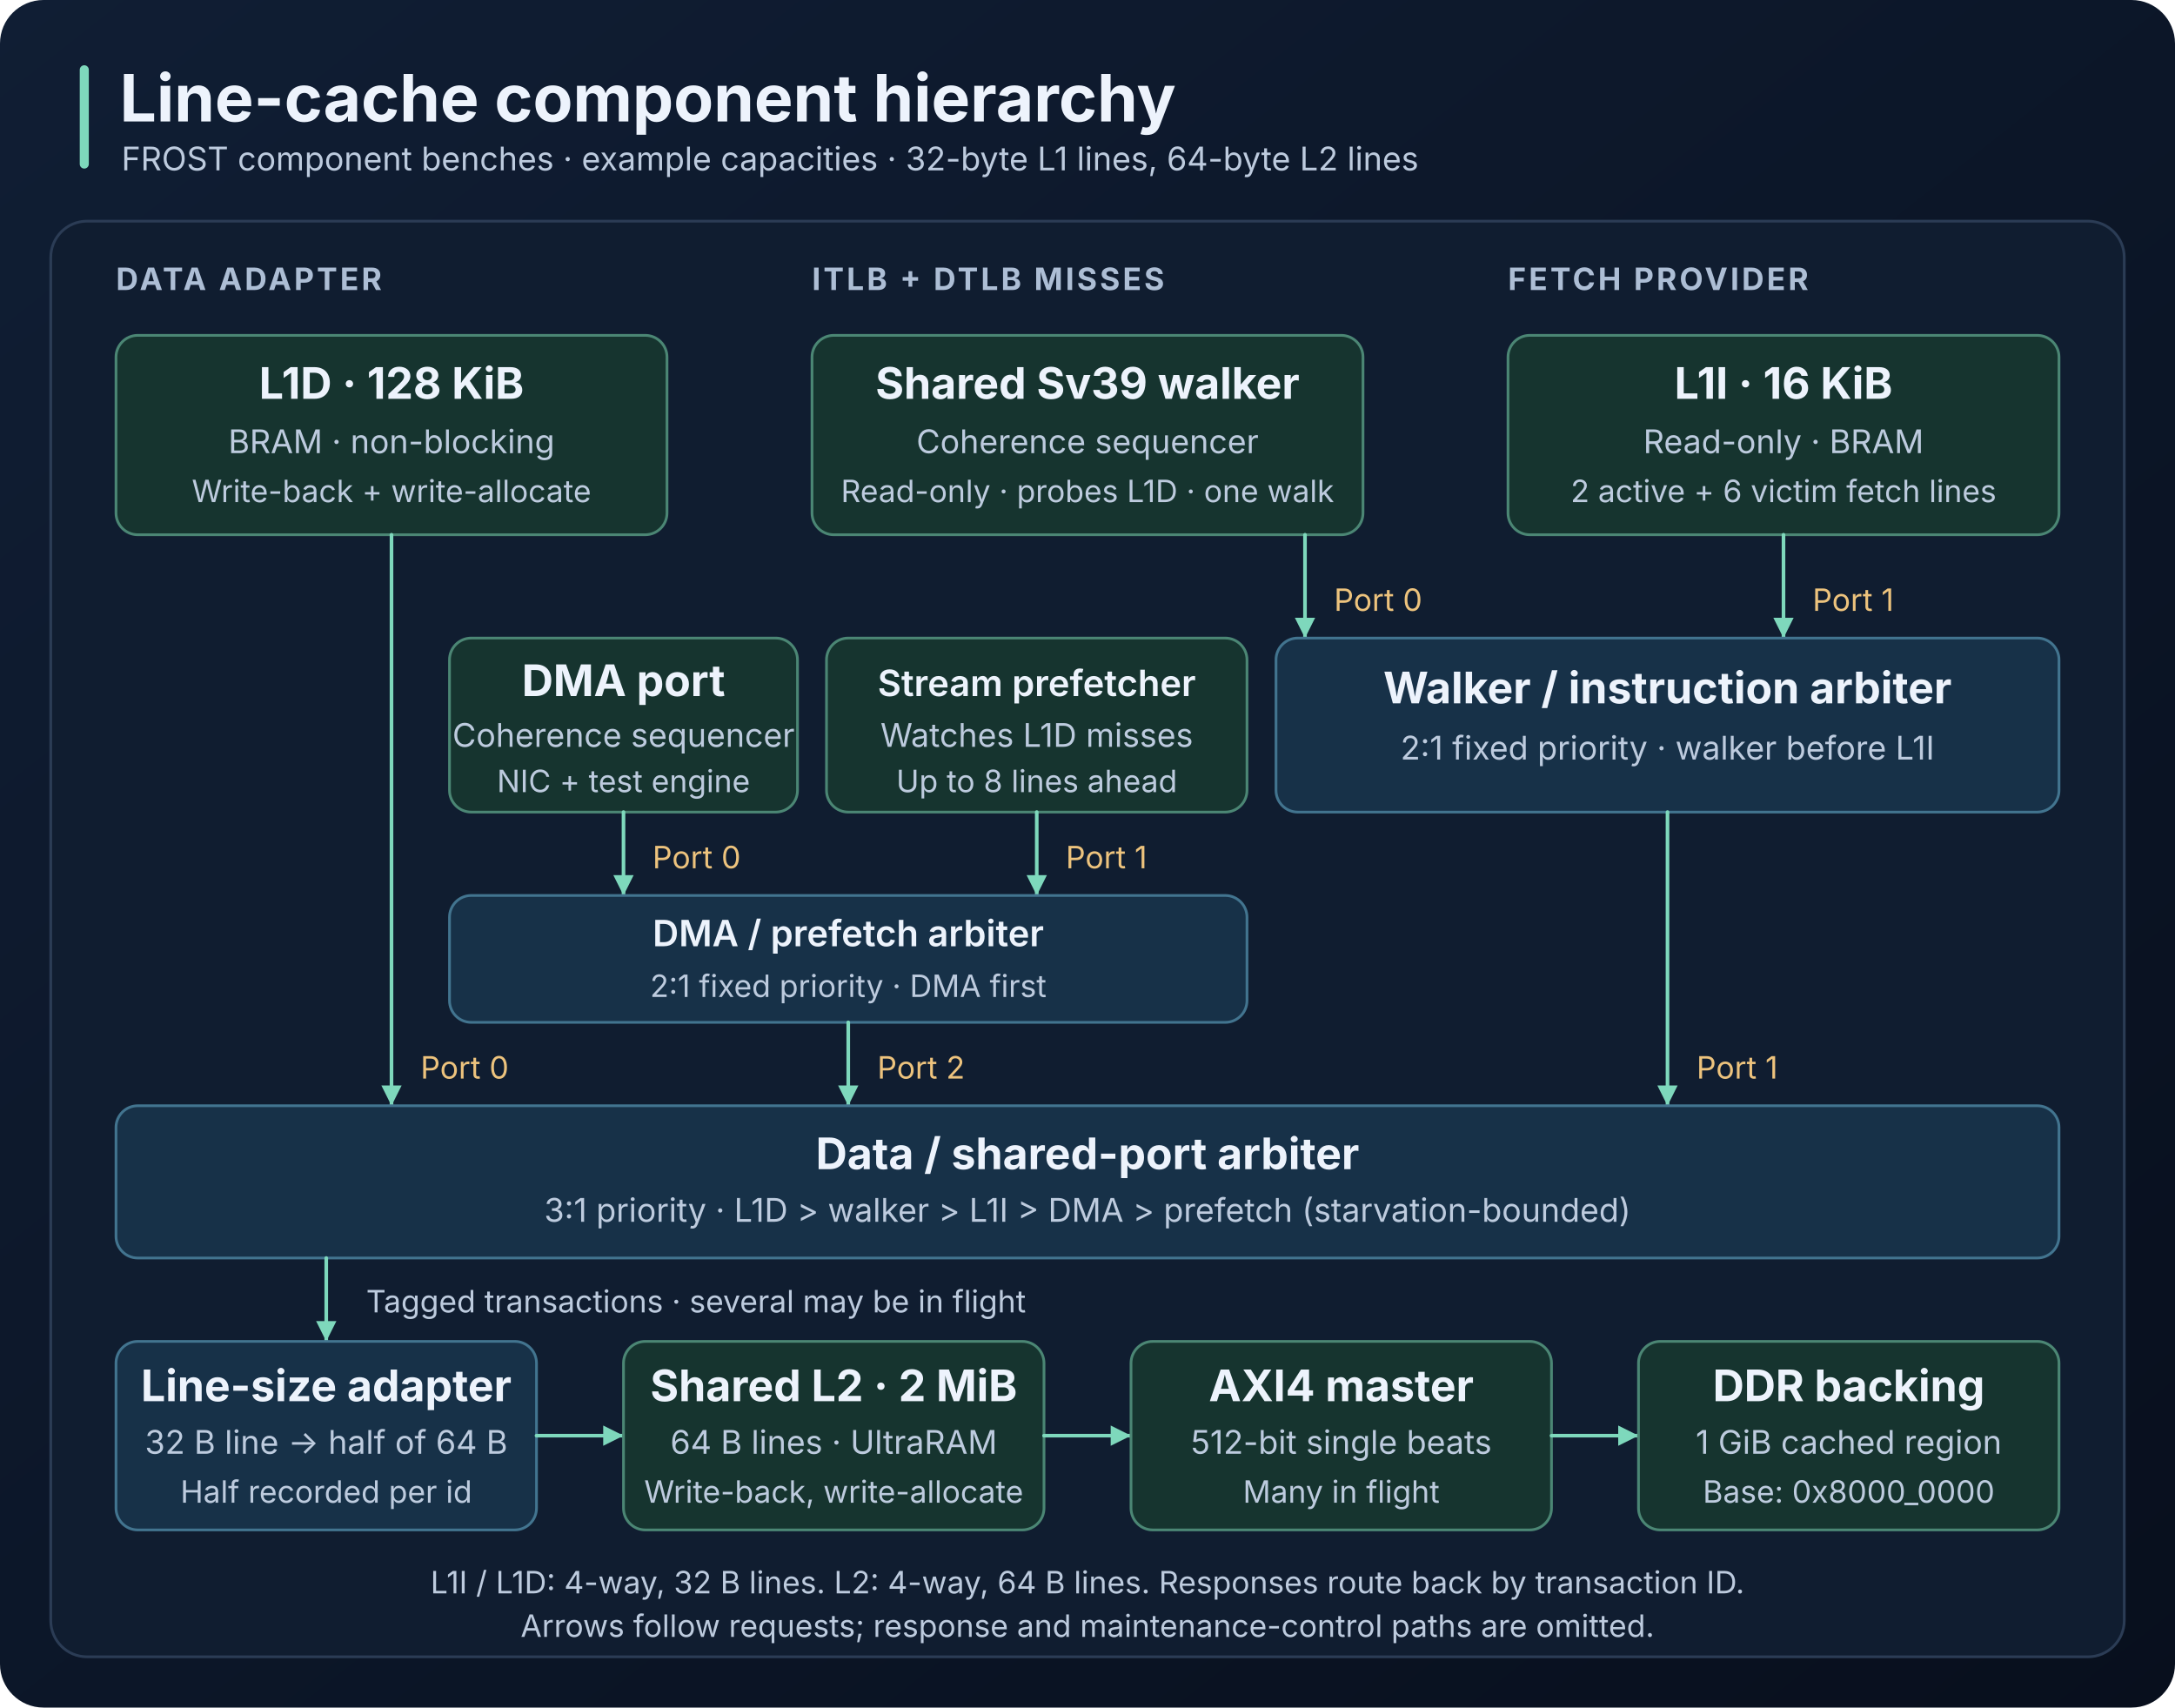
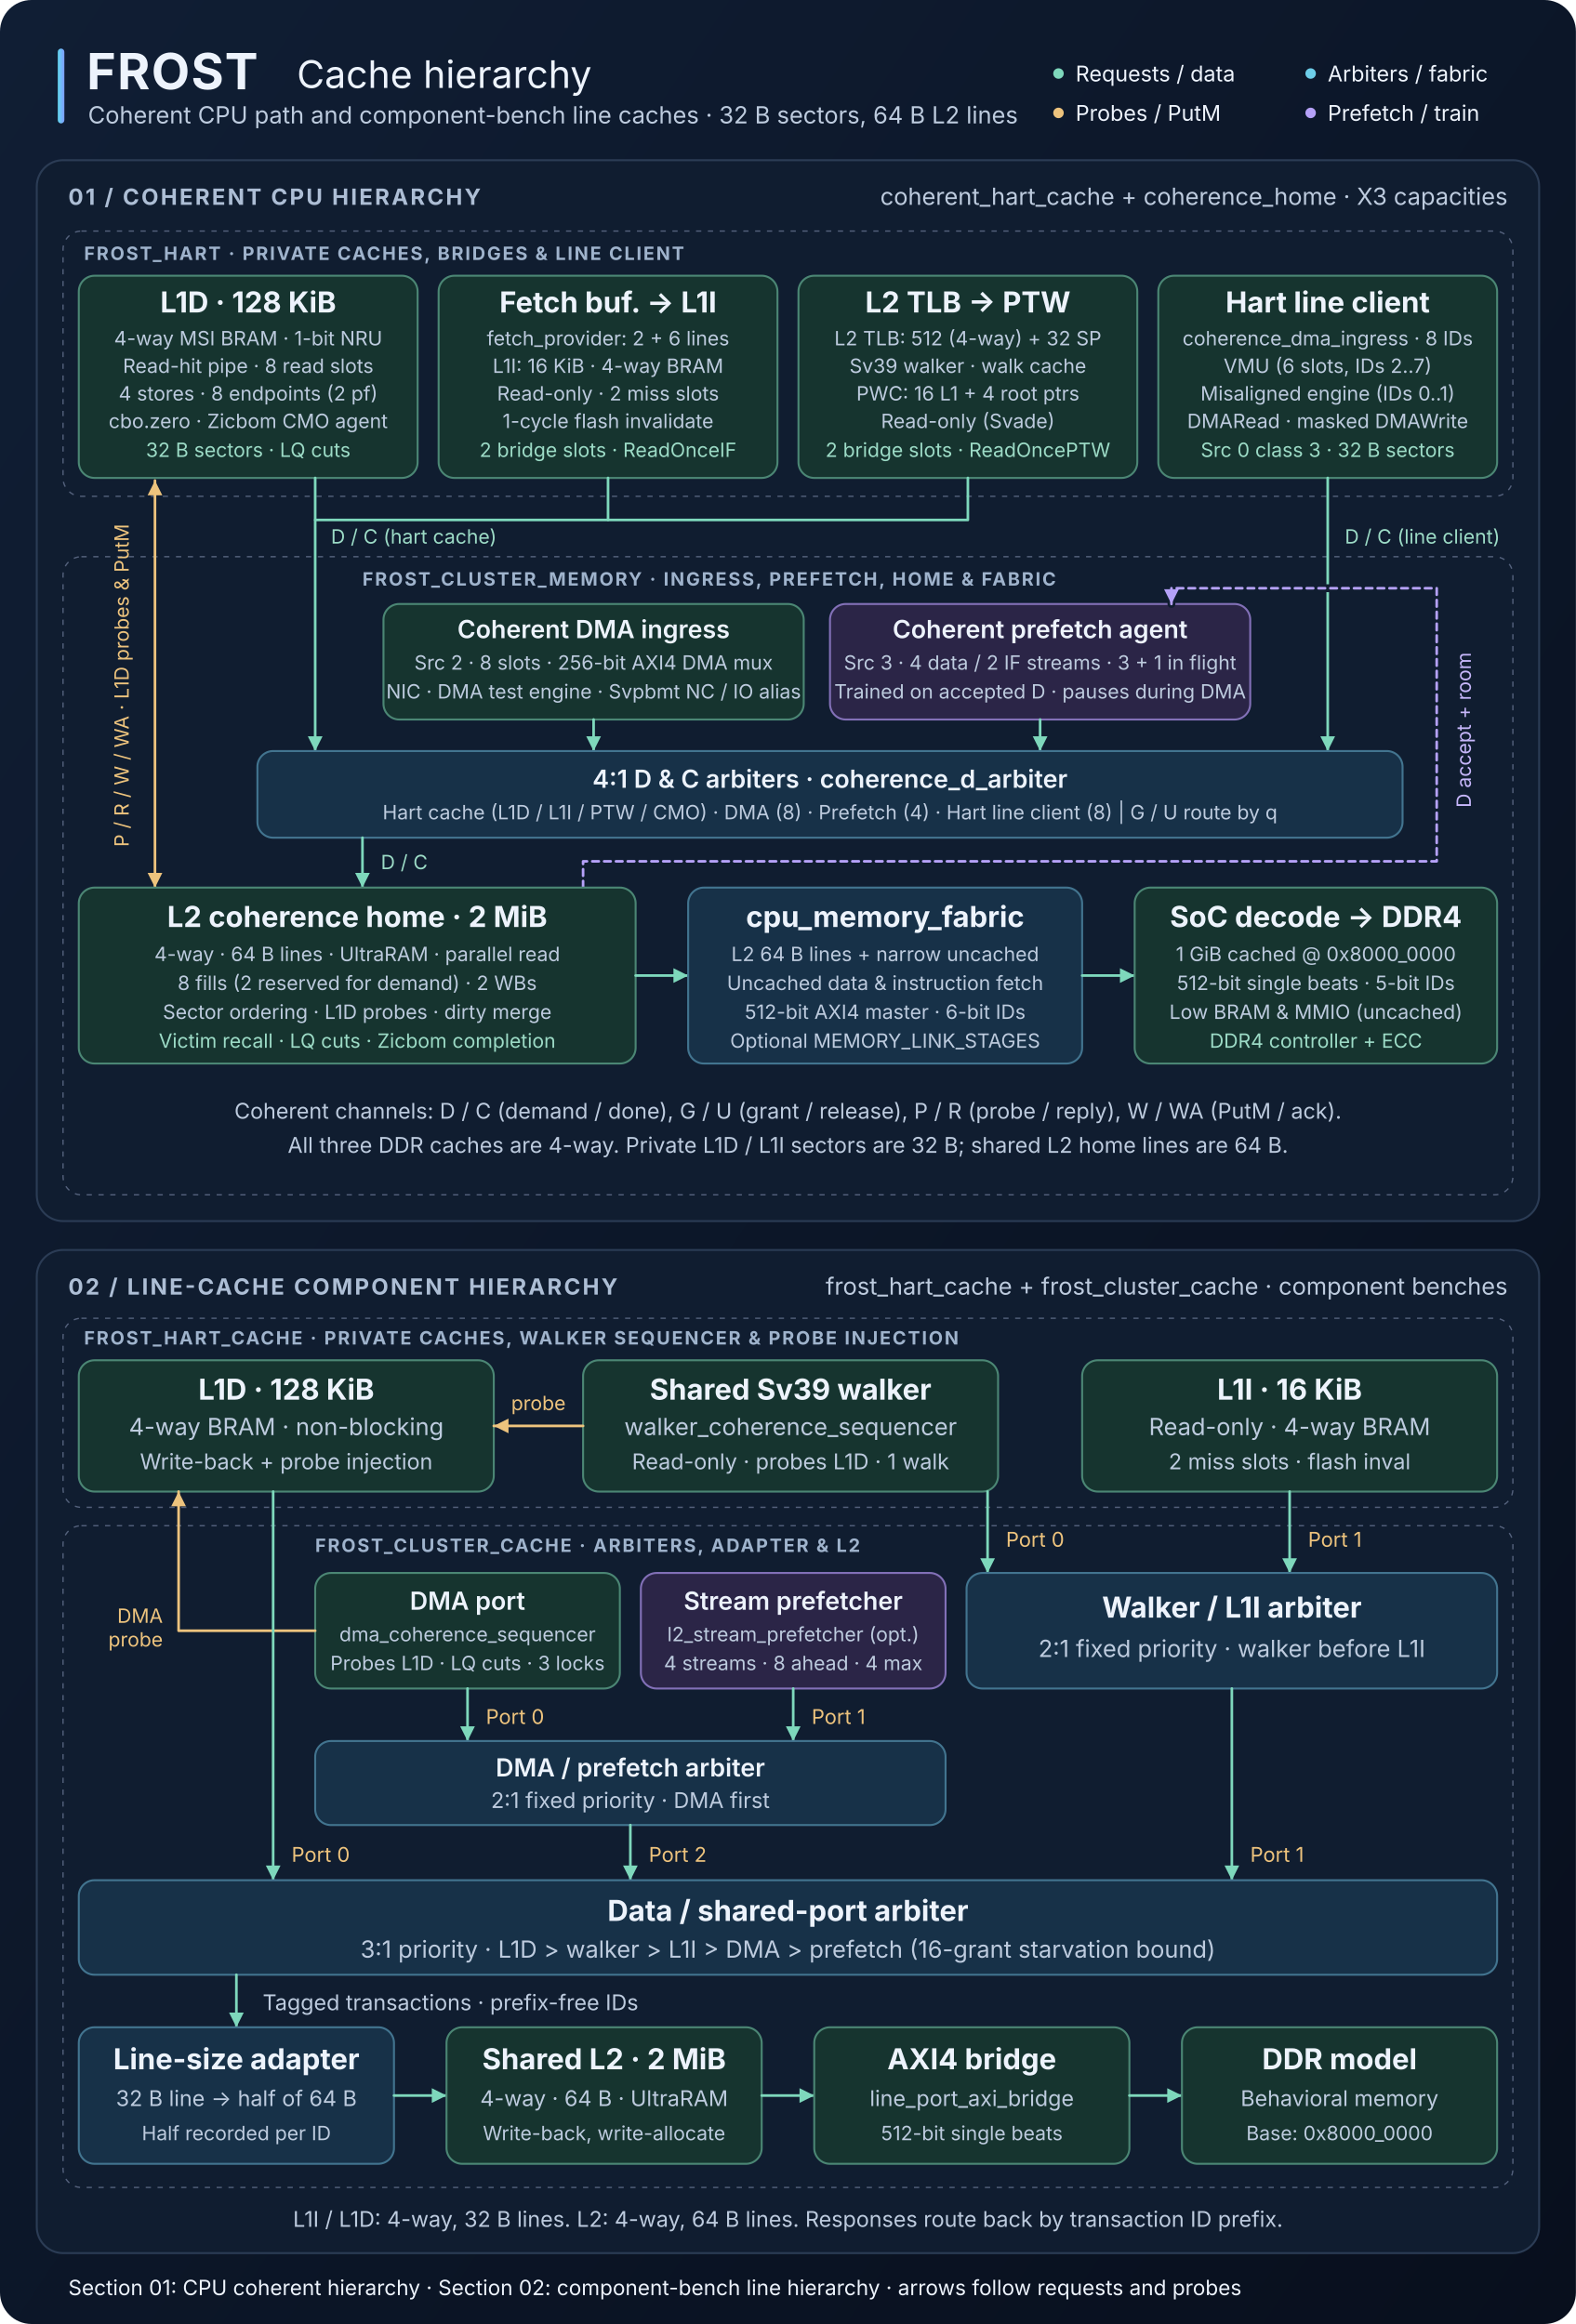
- <svg xmlns="http://www.w3.org/2000/svg" width="1200" height="942" viewBox="0 0 1200 942" role="img" aria-labelledby="title desc">
+ <svg xmlns="http://www.w3.org/2000/svg" width="1200" height="1770" viewBox="0 0 1200 1770" role="img" aria-labelledby="title desc">
  <defs>
    <linearGradient id="background" x2="1" y2="1">
      <stop stop-color="#101e34" />
      <stop offset="1" stop-color="#080f1d" />
    </linearGradient>
-     <marker id="arrow" viewBox="0 0 10 10" refX="9" refY="5" markerWidth="7" markerHeight="7" orient="auto">
+     <linearGradient id="header-accent">
+       <stop stop-color="#62d8ef" />
+       <stop offset="1" stop-color="#7f9cff" />
+     </linearGradient>
+     <marker id="mem-arrow" viewBox="0 0 10 10" refX="9" refY="5" markerWidth="7" markerHeight="7" orient="auto-start-reverse">
      <path d="M 1 1 L 9 5 L 1 9 Z" fill="#7ed8bc" />
+     </marker>
+     <marker id="probe-arrow" viewBox="0 0 10 10" refX="9" refY="5" markerWidth="7" markerHeight="7" orient="auto-start-reverse">
+       <path d="M 1 1 L 9 5 L 1 9 Z" fill="#edc37d" />
+     </marker>
+     <marker id="pf-arrow" viewBox="0 0 10 10" refX="9" refY="5" markerWidth="7" markerHeight="7" orient="auto-start-reverse">
+       <path d="M 1 1 L 9 5 L 1 9 Z" fill="#b5a1f8" />
    </marker>
    <style>
      text { font-family: -apple-system, BlinkMacSystemFont, "Segoe UI", sans-serif; fill: #edf3fc; }
-       .heading { font-size: 24px; font-weight: 650; }
-       .label { font-size: 20px; font-weight: 600; }
+       .heading { font-size: 22px; font-weight: 650; }
+       .label { font-size: 19px; font-weight: 600; }
+       .sublabel { font-size: 16px; font-weight: 600; }
      .body { font-size: 18px; fill: #bdcbde; }
-       .small { font-size: 17px; fill: #bdcbde; }
-       .section { font-size: 17px; font-weight: 650; letter-spacing: 1.5px; fill: #adbed5; }
+       .small { font-size: 16.5px; fill: #bdcbde; }
+       .xs { font-size: 15px; fill: #bdcbde; }
+       .section { font-size: 17px; font-weight: 650; letter-spacing: 1.6px; fill: #adbed5; }
+       .subsec { font-size: 14px; font-weight: 650; letter-spacing: 1.3px; fill: #9fb3cc; }
      .center { text-anchor: middle; }
      .panel { fill: #101d30; stroke: #2b3c55; stroke-width: 1.5; }
      .memory { fill: #16342f; stroke: #4b8674; stroke-width: 1.5; }
      .arbiter { fill: #173148; stroke: #42748f; stroke-width: 1.5; }
-       .system { fill: #19273b; stroke: #4b607a; stroke-width: 1.5; }
-       .link { fill: none; stroke: #7ed8bc; stroke-width: 2; stroke-linejoin: round; stroke-linecap: round; marker-end: url(#arrow); }
-       .port { font-size: 17px; fill: #edc37d; }
+       .prefetch { fill: #2b2547; stroke: #8270b7; stroke-width: 1.5; }
+       .link { fill: none; stroke: #7ed8bc; stroke-width: 2; stroke-linejoin: round; stroke-linecap: round; }
+       .probe { fill: none; stroke: #edc37d; stroke-width: 2; stroke-linejoin: round; stroke-linecap: round; }
+       .train { fill: none; stroke: #b5a1f8; stroke-width: 2; stroke-dasharray: 5 4; stroke-linejoin: round; stroke-linecap: round; }
+       .halo { fill: none; stroke: #101d30; stroke-width: 6; stroke-linejoin: round; stroke-linecap: round; }
+       .port { font-size: 15.5px; fill: #edc37d; }
+       .accent-mint { fill: #9cdbc6; }
+       .accent-gold { fill: #edc37d; }
+       .accent-violet { fill: #c6b6fa; }
    </style>
  </defs>
-   <rect width="1200" height="942" rx="24" fill="url(#background)" />
-   <rect x="44" y="36" width="5" height="57" rx="2.5" fill="#7ed8bc" />
-   <text x="66" y="67" font-size="36" font-weight="750">Line-cache component hierarchy</text>
-   <text x="67" y="94" class="body">FROST component benches · example capacities · 32-byte L1 lines, 64-byte L2 lines</text>
-   <rect x="28" y="122" width="1144" height="792" rx="20" class="panel" />
-   <text x="64" y="160" class="section">DATA ADAPTER</text>
-   <text x="448" y="160" class="section">ITLB + DTLB MISSES</text>
-   <text x="832" y="160" class="section">FETCH PROVIDER</text>
-   <g class="center">
-     <rect x="64" y="185" width="304" height="110" rx="12" class="memory" />
-     <text x="216" y="220" class="heading">L1D · 128 KiB</text>
-     <text x="216" y="250" class="body">BRAM · non-blocking</text>
-     <text x="216" y="277" class="small">Write-back + write-allocate</text>
-     <rect x="448" y="185" width="304" height="110" rx="12" class="memory" />
-     <text x="600" y="220" class="heading">Shared Sv39 walker</text>
-     <text x="600" y="250" class="body">Coherence sequencer</text>
-     <text x="600" y="277" class="small">Read-only · probes L1D · one walk</text>
-     <rect x="832" y="185" width="304" height="110" rx="12" class="memory" />
-     <text x="984" y="220" class="heading">L1I · 16 KiB</text>
-     <text x="984" y="250" class="body">Read-only · BRAM</text>
-     <text x="984" y="277" class="small">2 active + 6 victim fetch lines</text>
-   </g>
-   <path d="M 720 295 V 352" class="link" />
-   <path d="M 984 295 V 352" class="link" />
-   <text x="736" y="337" class="port">Port 0</text>
-   <text x="1000" y="337" class="port">Port 1</text>
-   <rect x="704" y="352" width="432" height="96" rx="12" class="arbiter" />
-   <text x="920" y="388" class="heading center">Walker / instruction arbiter</text>
-   <text x="920" y="419" class="body center">2:1 fixed priority · walker before L1I</text>
-   <g class="center">
-     <rect x="248" y="352" width="192" height="96" rx="12" class="memory" />
-     <text x="344" y="384" class="heading">DMA port</text>
-     <text x="344" y="412" class="body">Coherence sequencer</text>
-     <text x="344" y="437" class="small">NIC + test engine</text>
-     <rect x="456" y="352" width="232" height="96" rx="12" class="memory" />
-     <text x="572" y="384" class="label">Stream prefetcher</text>
-     <text x="572" y="412" class="body">Watches L1D misses</text>
-     <text x="572" y="437" class="small">Up to 8 lines ahead</text>
-   </g>
-   <path d="M 344 448 V 494" class="link" />
-   <path d="M 572 448 V 494" class="link" />
-   <text x="360" y="479" class="port">Port 0</text>
-   <text x="588" y="479" class="port">Port 1</text>
-   <rect x="248" y="494" width="440" height="70" rx="12" class="arbiter" />
-   <text x="468" y="522" class="label center">DMA / prefetch arbiter</text>
-   <text x="468" y="550" class="small center">2:1 fixed priority · DMA first</text>
-   <path d="M 216 295 V 610" class="link" />
-   <path d="M 468 564 V 610" class="link" />
-   <path d="M 920 448 V 610" class="link" />
-   <text x="232" y="595" class="port">Port 0</text>
-   <text x="484" y="595" class="port">Port 2</text>
-   <text x="936" y="595" class="port">Port 1</text>
-   <rect x="64" y="610" width="1072" height="84" rx="12" class="arbiter" />
-   <text x="600" y="645" class="heading center">Data / shared-port arbiter</text>
-   <text x="600" y="674" class="body center">3:1 priority · L1D &gt; walker &gt; L1I &gt; DMA &gt; prefetch (starvation-bounded)</text>
-   <path d="M 180 694 V 740" class="link" />
-   <text x="202" y="724" class="small">Tagged transactions · several may be in flight</text>
-   <g class="center">
-     <rect x="64" y="740" width="232" height="104" rx="12" class="arbiter" />
-     <text x="180" y="773" class="heading">Line-size adapter</text>
-     <text x="180" y="802" class="body">32 B line → half of 64 B</text>
-     <text x="180" y="829" class="small">Half recorded per id</text>
-     <path d="M 296 792 H 344" class="link" />
-     <rect x="344" y="740" width="232" height="104" rx="12" class="memory" />
-     <text x="460" y="773" class="heading">Shared L2 · 2 MiB</text>
-     <text x="460" y="802" class="body">64 B lines · UltraRAM</text>
-     <text x="460" y="829" class="small">Write-back, write-allocate</text>
-     <path d="M 576 792 H 624" class="link" />
-     <rect x="624" y="740" width="232" height="104" rx="12" class="memory" />
-     <text x="740" y="773" class="heading">AXI4 master</text>
-     <text x="740" y="802" class="body">512-bit single beats</text>
-     <text x="740" y="829" class="small">Many in flight</text>
-     <path d="M 856 792 H 904" class="link" />
-     <rect x="904" y="740" width="232" height="104" rx="12" class="memory" />
-     <text x="1020" y="773" class="heading">DDR backing</text>
-     <text x="1020" y="802" class="body">1 GiB cached region</text>
-     <text x="1020" y="829" class="small">Base: 0x8000_0000</text>
-   </g>
-   <text x="600" y="879" class="small center">L1I / L1D: 4-way, 32 B lines. L2: 4-way, 64 B lines. Responses route back by transaction ID.</text>
-   <text x="600" y="903" class="small center">Arrows follow requests; response and maintenance-control paths are omitted.</text>
+   <rect width="1200" height="1770" rx="24" fill="url(#background)" />
+   <rect x="44" y="37" width="5" height="57" rx="2.5" fill="url(#header-accent)" />
+   <text x="66" y="68" font-size="38" font-weight="750" letter-spacing="1">FROST</text>
+   <text x="226" y="67" font-size="29" fill="#cbd8eb">Cache hierarchy</text>
+   <text x="67" y="94" class="body">Coherent CPU path and component-bench line caches · 32 B sectors, 64 B L2 lines</text>
+   <g class="small">
+     <circle cx="806" cy="56" r="4" fill="#7ed8bc" />
+     <text x="819" y="62">Requests / data</text>
+     <circle cx="998" cy="56" r="4" fill="#6dcee9" />
+     <text x="1011" y="62">Arbiters / fabric</text>
+     <circle cx="806" cy="86" r="4" fill="#edc37d" />
+     <text x="819" y="92">Probes / PutM</text>
+     <circle cx="998" cy="86" r="4" fill="#b5a1f8" />
+     <text x="1011" y="92">Prefetch / train</text>
+   </g>
+   <rect x="28" y="122" width="1144" height="808" rx="20" class="panel" />
+   <text x="52" y="156" class="section">01 / COHERENT CPU HIERARCHY</text>
+   <text x="1148" y="156" class="body" text-anchor="end">coherent_hart_cache + coherence_home · X3 capacities</text>
+   <rect x="48" y="176" width="1104" height="202" rx="14" fill="none" stroke="#54617c" stroke-dasharray="4 5" />
+   <text x="64" y="198" class="subsec">FROST_HART · PRIVATE CACHES, BRIDGES &amp; LINE CLIENT</text>
+   <g id="coherent-hart" class="center">
+     <rect x="60" y="210" width="258" height="154" rx="12" class="memory" />
+     <text x="189" y="238" class="heading">L1D · 128 KiB</text>
+     <text x="189" y="263" class="xs">4-way MSI BRAM · 1-bit NRU</text>
+     <text x="189" y="284" class="xs">Read-hit pipe · 8 read slots</text>
+     <text x="189" y="305" class="xs">4 stores · 8 endpoints (2 pf)</text>
+     <text x="189" y="326" class="xs">cbo.zero · Zicbom CMO agent</text>
+     <text x="189" y="348" class="xs accent-mint">32 B sectors · LQ cuts</text>
+     <rect x="334" y="210" width="258" height="154" rx="12" class="memory" />
+     <text x="463" y="238" class="heading">Fetch buf. → L1I</text>
+     <text x="463" y="263" class="xs">fetch_provider: 2 + 6 lines</text>
+     <text x="463" y="284" class="xs">L1I: 16 KiB · 4-way BRAM</text>
+     <text x="463" y="305" class="xs">Read-only · 2 miss slots</text>
+     <text x="463" y="326" class="xs">1-cycle flash invalidate</text>
+     <text x="463" y="348" class="xs accent-mint">2 bridge slots · ReadOnceIF</text>
+     <rect x="608" y="210" width="258" height="154" rx="12" class="memory" />
+     <text x="737" y="238" class="heading">L2 TLB → PTW</text>
+     <text x="737" y="263" class="xs">L2 TLB: 512 (4-way) + 32 SP</text>
+     <text x="737" y="284" class="xs">Sv39 walker · walk cache</text>
+     <text x="737" y="305" class="xs">PWC: 16 L1 + 4 root ptrs</text>
+     <text x="737" y="326" class="xs">Read-only (Svade)</text>
+     <text x="737" y="348" class="xs accent-mint">2 bridge slots · ReadOncePTW</text>
+     <rect x="882" y="210" width="258" height="154" rx="12" class="memory" />
+     <text x="1011" y="238" class="heading">Hart line client</text>
+     <text x="1011" y="263" class="xs">coherence_dma_ingress · 8 IDs</text>
+     <text x="1011" y="284" class="xs">VMU (6 slots, IDs 2..7)</text>
+     <text x="1011" y="305" class="xs">Misaligned engine (IDs 0..1)</text>
+     <text x="1011" y="326" class="xs">DMARead · masked DMAWrite</text>
+     <text x="1011" y="348" class="xs accent-mint">Src 0 class 3 · 32 B sectors</text>
+   </g>
+   <rect x="48" y="424" width="1104" height="486" rx="14" fill="none" stroke="#54617c" stroke-dasharray="4 5" />
+   <text x="276" y="446" class="subsec">FROST_CLUSTER_MEMORY · INGRESS, PREFETCH, HOME &amp; FABRIC</text>
+   <path d="M 118 676 V 366" class="probe" marker-start="url(#probe-arrow)" marker-end="url(#probe-arrow)" />
+   <text x="98" y="522" class="xs accent-gold center" transform="rotate(-90 98 522)">P / R / W / WA · L1D probes &amp; PutM</text>
+   <path d="M 240 364 V 572" class="link" marker-end="url(#mem-arrow)" />
+   <path d="M 463 364 V 396 H 240" class="link" />
+   <path d="M 737 364 V 396 H 463" class="link" />
+   <text x="252" y="414" class="xs accent-mint">D / C (hart cache)</text>
+   <path d="M 1011 364 V 572" class="link" marker-end="url(#mem-arrow)" />
+   <text x="1024" y="414" class="xs accent-mint">D / C (line client)</text>
+   <g id="cluster-agents" class="center">
+     <rect x="292" y="460" width="320" height="88" rx="12" class="memory" />
+     <text x="452" y="486" class="label">Coherent DMA ingress</text>
+     <text x="452" y="510" class="xs">Src 2 · 8 slots · 256-bit AXI4 DMA mux</text>
+     <text x="452" y="532" class="xs">NIC · DMA test engine · Svpbmt NC / IO alias</text>
+     <rect x="632" y="460" width="320" height="88" rx="12" class="prefetch" />
+     <text x="792" y="486" class="label">Coherent prefetch agent</text>
+     <text x="792" y="510" class="xs">Src 3 · 4 data / 2 IF streams · 3 + 1 in flight</text>
+     <text x="792" y="532" class="xs">Trained on accepted D · pauses during DMA</text>
+   </g>
+   <path d="M 452 548 V 572" class="link" marker-end="url(#mem-arrow)" />
+   <path d="M 792 548 V 572" class="link" marker-end="url(#mem-arrow)" />
+   <rect x="196" y="572" width="872" height="66" rx="12" class="arbiter" />
+   <text x="632" y="600" class="label center">4:1 D &amp; C arbiters · coherence_d_arbiter</text>
+   <text x="632" y="624" class="xs center">Hart cache (L1D / L1I / PTW / CMO) · DMA (8) · Prefetch (4) · Hart line client (8)  |  G / U route by q</text>
+   <path d="M 444 676 V 656 H 1094 V 448 H 892 V 460" class="halo" />
+   <path d="M 444 676 V 656 H 1094 V 448 H 892 V 460" class="train" marker-end="url(#pf-arrow)" />
+   <text x="1120" y="556" class="xs accent-violet center" transform="rotate(-90 1120 556)">D accept + room</text>
+   <path d="M 276 638 V 676" class="link" marker-end="url(#mem-arrow)" />
+   <text x="290" y="662" class="xs accent-mint">D / C</text>
+   <g id="coherent-bottom" class="center">
+     <rect x="60" y="676" width="424" height="134" rx="12" class="memory" />
+     <text x="272" y="706" class="heading">L2 coherence home · 2 MiB</text>
+     <text x="272" y="732" class="xs">4-way · 64 B lines · UltraRAM · parallel read</text>
+     <text x="272" y="754" class="xs">8 fills (2 reserved for demand) · 2 WBs</text>
+     <text x="272" y="776" class="xs">Sector ordering · L1D probes · dirty merge</text>
+     <text x="272" y="798" class="xs accent-mint">Victim recall · LQ cuts · Zicbom completion</text>
+     <path d="M 484 743 H 524" class="link" marker-end="url(#mem-arrow)" />
+     <rect x="524" y="676" width="300" height="134" rx="12" class="arbiter" />
+     <text x="674" y="706" class="heading">cpu_memory_fabric</text>
+     <text x="674" y="732" class="xs">L2 64 B lines + narrow uncached</text>
+     <text x="674" y="754" class="xs">Uncached data &amp; instruction fetch</text>
+     <text x="674" y="776" class="xs">512-bit AXI4 master · 6-bit IDs</text>
+     <text x="674" y="798" class="xs">Optional MEMORY_LINK_STAGES</text>
+     <path d="M 824 743 H 864" class="link" marker-end="url(#mem-arrow)" />
+     <rect x="864" y="676" width="276" height="134" rx="12" class="memory" />
+     <text x="1002" y="706" class="heading">SoC decode → DDR4</text>
+     <text x="1002" y="732" class="xs">1 GiB cached @ 0x8000_0000</text>
+     <text x="1002" y="754" class="xs">512-bit single beats · 5-bit IDs</text>
+     <text x="1002" y="776" class="xs">Low BRAM &amp; MMIO (uncached)</text>
+     <text x="1002" y="798" class="xs accent-mint">DDR4 controller + ECC</text>
+   </g>
+   <text x="600" y="852" class="small center">Coherent channels: D / C (demand / done), G / U (grant / release), P / R (probe / reply), W / WA (PutM / ack).</text>
+   <text x="600" y="878" class="small center">All three DDR caches are 4-way. Private L1D / L1I sectors are 32 B; shared L2 home lines are 64 B.</text>
+   <rect x="28" y="952" width="1144" height="764" rx="20" class="panel" />
+   <text x="52" y="986" class="section">02 / LINE-CACHE COMPONENT HIERARCHY</text>
+   <text x="1148" y="986" class="body" text-anchor="end">frost_hart_cache + frost_cluster_cache · component benches</text>
+   <rect x="48" y="1004" width="1104" height="144" rx="14" fill="none" stroke="#54617c" stroke-dasharray="4 5" />
+   <text x="64" y="1024" class="subsec">FROST_HART_CACHE · PRIVATE CACHES, WALKER SEQUENCER &amp; PROBE INJECTION</text>
+   <g id="bench-hart" class="center">
+     <rect x="60" y="1036" width="316" height="100" rx="12" class="memory" />
+     <text x="218" y="1066" class="heading">L1D · 128 KiB</text>
+     <text x="218" y="1093" class="body">4-way BRAM · non-blocking</text>
+     <text x="218" y="1119" class="small">Write-back + probe injection</text>
+     <rect x="444" y="1036" width="316" height="100" rx="12" class="memory" />
+     <text x="602" y="1066" class="heading">Shared Sv39 walker</text>
+     <text x="602" y="1093" class="body">walker_coherence_sequencer</text>
+     <text x="602" y="1119" class="small">Read-only · probes L1D · 1 walk</text>
+     <rect x="824" y="1036" width="316" height="100" rx="12" class="memory" />
+     <text x="982" y="1066" class="heading">L1I · 16 KiB</text>
+     <text x="982" y="1093" class="body">Read-only · 4-way BRAM</text>
+     <text x="982" y="1119" class="small">2 miss slots · flash inval</text>
+   </g>
+   <path d="M 444 1086 H 376" class="probe" marker-end="url(#probe-arrow)" />
+   <text x="410" y="1074" class="xs accent-gold center">probe</text>
+   <rect x="48" y="1162" width="1104" height="504" rx="14" fill="none" stroke="#54617c" stroke-dasharray="4 5" />
+   <text x="240" y="1182" class="subsec">FROST_CLUSTER_CACHE · ARBITERS, ADAPTER &amp; L2</text>
+   <path d="M 752 1136 V 1198" class="link" marker-end="url(#mem-arrow)" />
+   <path d="M 982 1136 V 1198" class="link" marker-end="url(#mem-arrow)" />
+   <text x="766" y="1178" class="port">Port 0</text>
+   <text x="996" y="1178" class="port">Port 1</text>
+   <g id="bench-mid" class="center">
+     <rect x="240" y="1198" width="232" height="88" rx="12" class="memory" />
+     <text x="356" y="1226" class="label">DMA port</text>
+     <text x="356" y="1250" class="xs">dma_coherence_sequencer</text>
+     <text x="356" y="1272" class="xs">Probes L1D · LQ cuts · 3 locks</text>
+     <rect x="488" y="1198" width="232" height="88" rx="12" class="prefetch" />
+     <text x="604" y="1226" class="label">Stream prefetcher</text>
+     <text x="604" y="1250" class="xs">l2_stream_prefetcher (opt.)</text>
+     <text x="604" y="1272" class="xs">4 streams · 8 ahead · 4 max</text>
+     <rect x="736" y="1198" width="404" height="88" rx="12" class="arbiter" />
+     <text x="938" y="1232" class="heading">Walker / L1I arbiter</text>
+     <text x="938" y="1262" class="body">2:1 fixed priority · walker before L1I</text>
+   </g>
+   <path d="M 240 1242 H 136 V 1136" class="probe" marker-end="url(#probe-arrow)" />
+   <text x="124" y="1236" class="xs accent-gold" text-anchor="end">DMA</text>
+   <text x="124" y="1254" class="xs accent-gold" text-anchor="end">probe</text>
+   <path d="M 356 1286 V 1326" class="link" marker-end="url(#mem-arrow)" />
+   <path d="M 604 1286 V 1326" class="link" marker-end="url(#mem-arrow)" />
+   <text x="370" y="1313" class="port">Port 0</text>
+   <text x="618" y="1313" class="port">Port 1</text>
+   <rect x="240" y="1326" width="480" height="64" rx="12" class="arbiter" />
+   <text x="480" y="1353" class="label center">DMA / prefetch arbiter</text>
+   <text x="480" y="1377" class="small center">2:1 fixed priority · DMA first</text>
+   <path d="M 208 1136 V 1432" class="link" marker-end="url(#mem-arrow)" />
+   <path d="M 480 1390 V 1432" class="link" marker-end="url(#mem-arrow)" />
+   <path d="M 938 1286 V 1432" class="link" marker-end="url(#mem-arrow)" />
+   <text x="222" y="1418" class="port">Port 0</text>
+   <text x="494" y="1418" class="port">Port 2</text>
+   <text x="952" y="1418" class="port">Port 1</text>
+   <rect x="60" y="1432" width="1080" height="72" rx="12" class="arbiter" />
+   <text x="600" y="1463" class="heading center">Data / shared-port arbiter</text>
+   <text x="600" y="1491" class="body center">3:1 priority · L1D &gt; walker &gt; L1I &gt; DMA &gt; prefetch (16-grant starvation bound)</text>
+   <path d="M 180 1504 V 1544" class="link" marker-end="url(#mem-arrow)" />
+   <text x="200" y="1531" class="small">Tagged transactions · prefix-free IDs</text>
+   <g id="bench-bottom" class="center">
+     <rect x="60" y="1544" width="240" height="104" rx="12" class="arbiter" />
+     <text x="180" y="1576" class="heading">Line-size adapter</text>
+     <text x="180" y="1604" class="small">32 B line → half of 64 B</text>
+     <text x="180" y="1630" class="xs">Half recorded per ID</text>
+     <path d="M 300 1596 H 340" class="link" marker-end="url(#mem-arrow)" />
+     <rect x="340" y="1544" width="240" height="104" rx="12" class="memory" />
+     <text x="460" y="1576" class="heading">Shared L2 · 2 MiB</text>
+     <text x="460" y="1604" class="small">4-way · 64 B · UltraRAM</text>
+     <text x="460" y="1630" class="xs">Write-back, write-allocate</text>
+     <path d="M 580 1596 H 620" class="link" marker-end="url(#mem-arrow)" />
+     <rect x="620" y="1544" width="240" height="104" rx="12" class="memory" />
+     <text x="740" y="1576" class="heading">AXI4 bridge</text>
+     <text x="740" y="1604" class="small">line_port_axi_bridge</text>
+     <text x="740" y="1630" class="xs">512-bit single beats</text>
+     <path d="M 860 1596 H 900" class="link" marker-end="url(#mem-arrow)" />
+     <rect x="900" y="1544" width="240" height="104" rx="12" class="memory" />
+     <text x="1020" y="1576" class="heading">DDR model</text>
+     <text x="1020" y="1604" class="small">Behavioral memory</text>
+     <text x="1020" y="1630" class="xs">Base: 0x8000_0000</text>
+   </g>
+   <text x="600" y="1696" class="small center">L1I / L1D: 4-way, 32 B lines. L2: 4-way, 64 B lines. Responses route back by transaction ID prefix.</text>
+   <text x="52" y="1748" font-size="16" fill="#a9bad0">Section 01: CPU coherent hierarchy · Section 02: component-bench line hierarchy · arrows follow requests and probes</text>
</svg>
